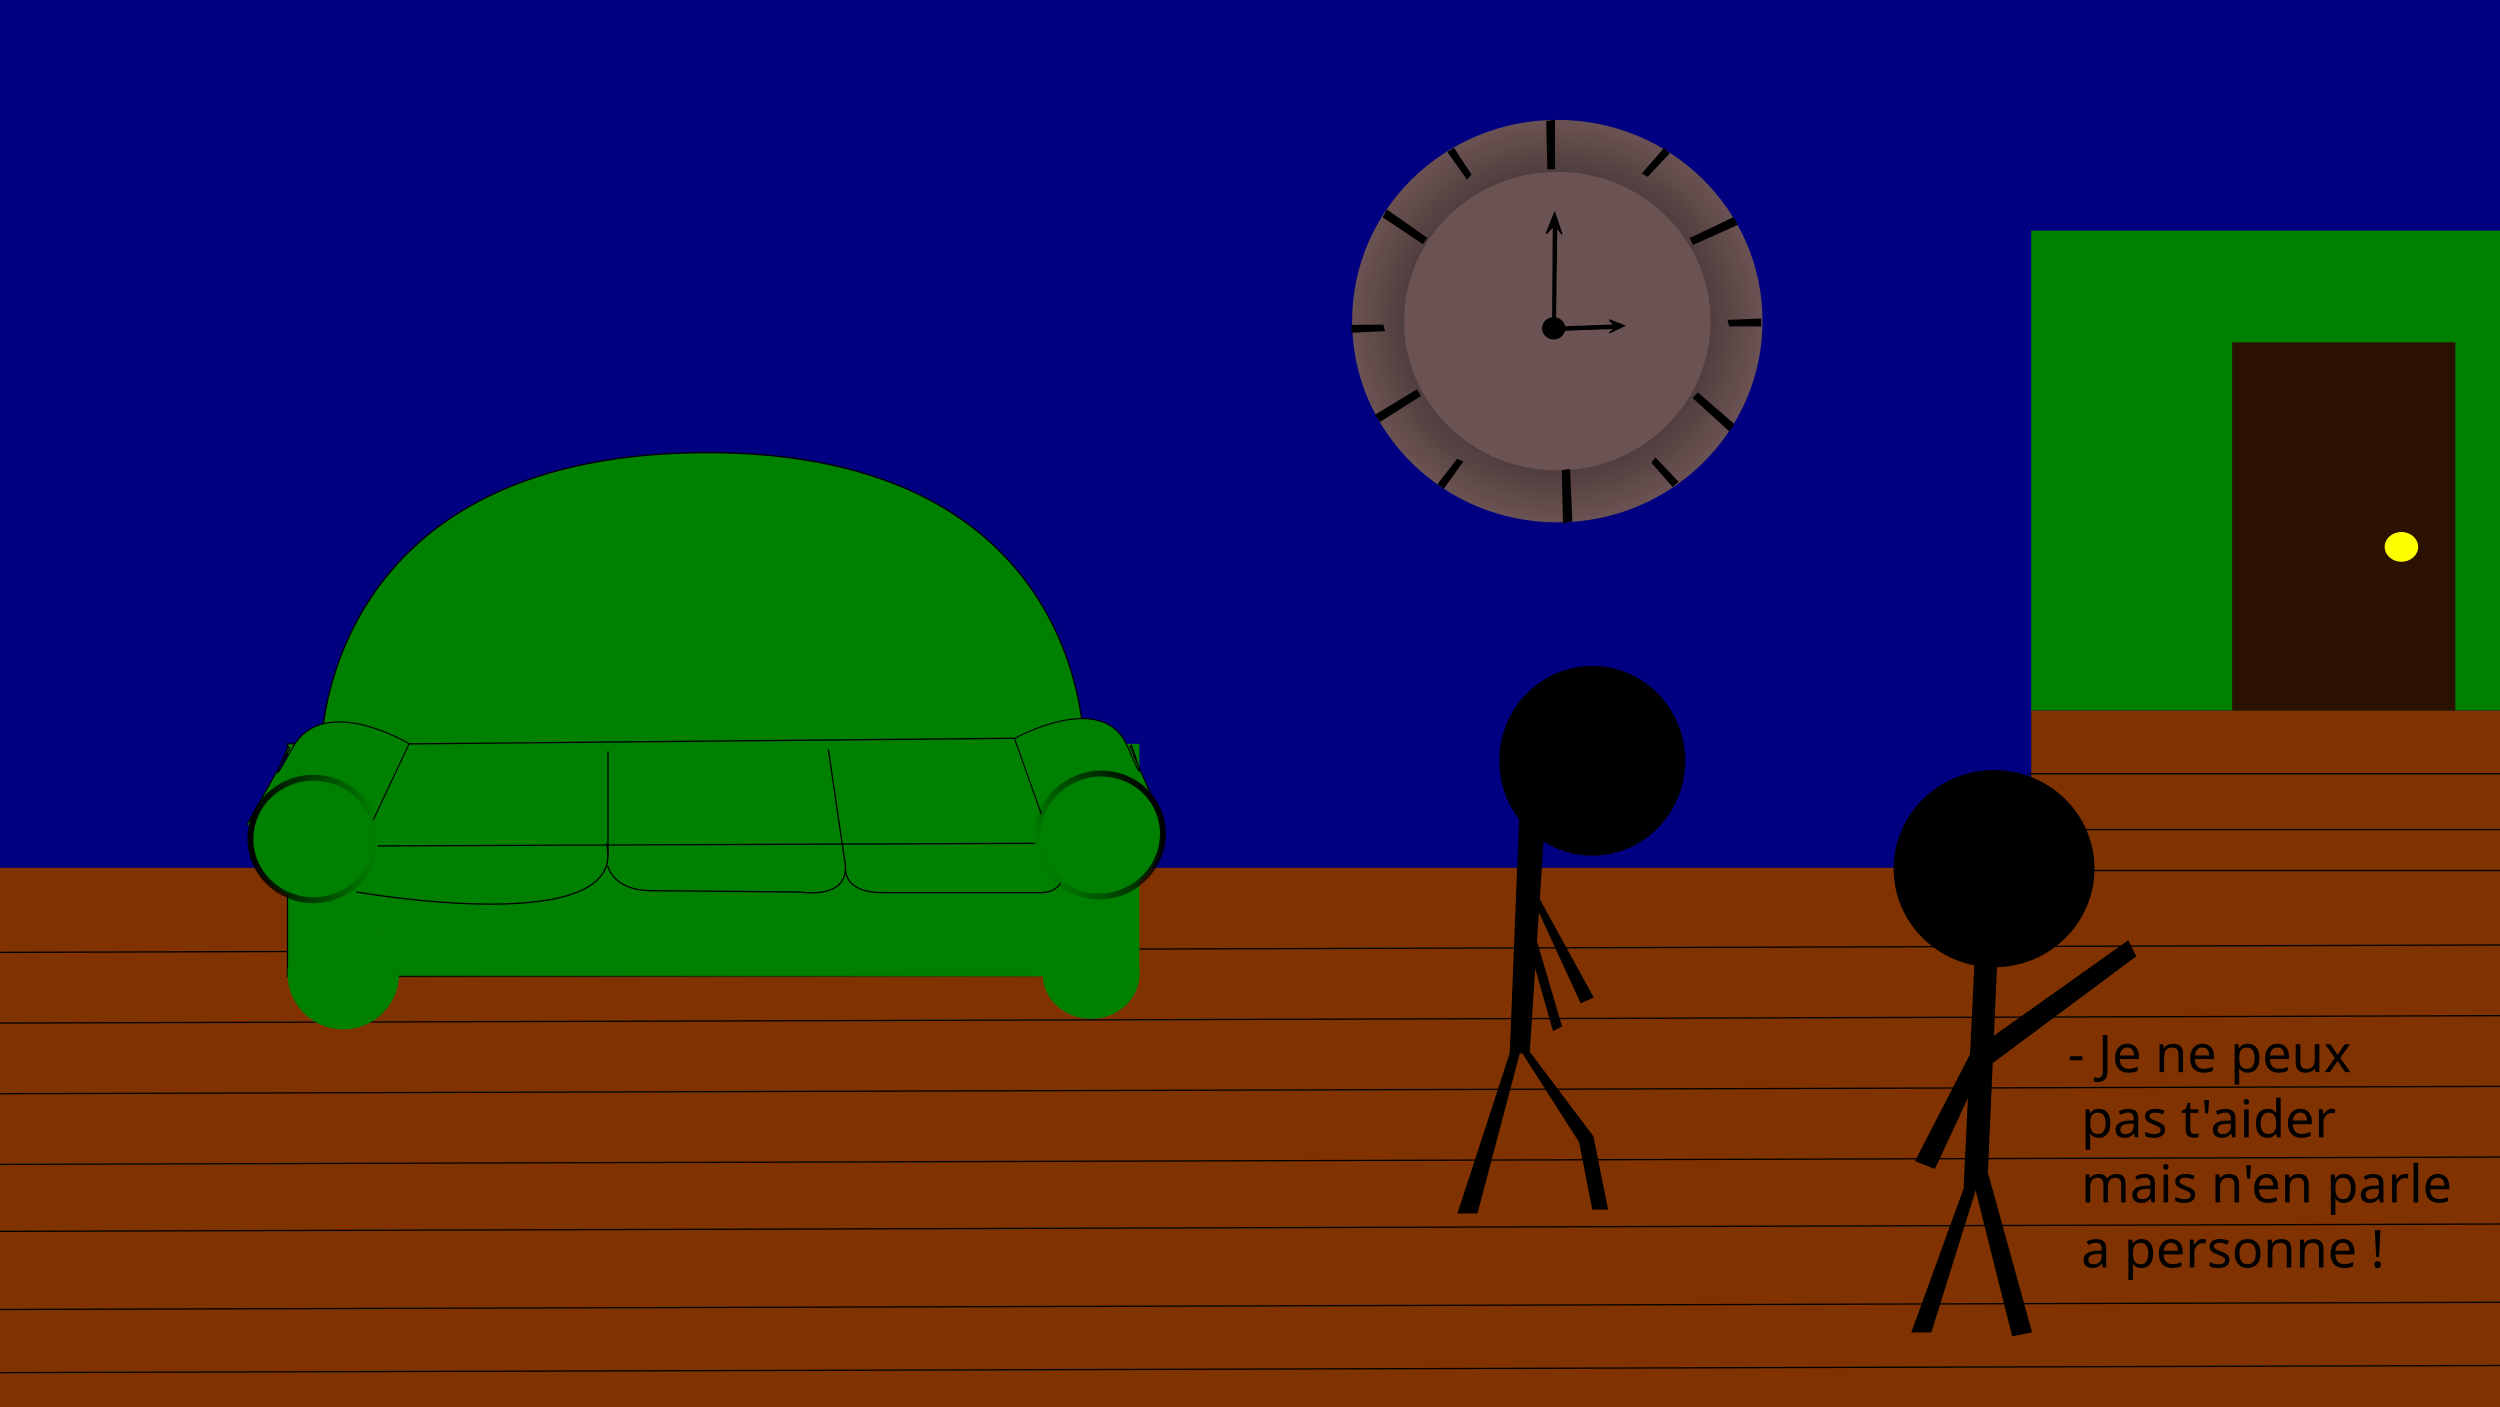
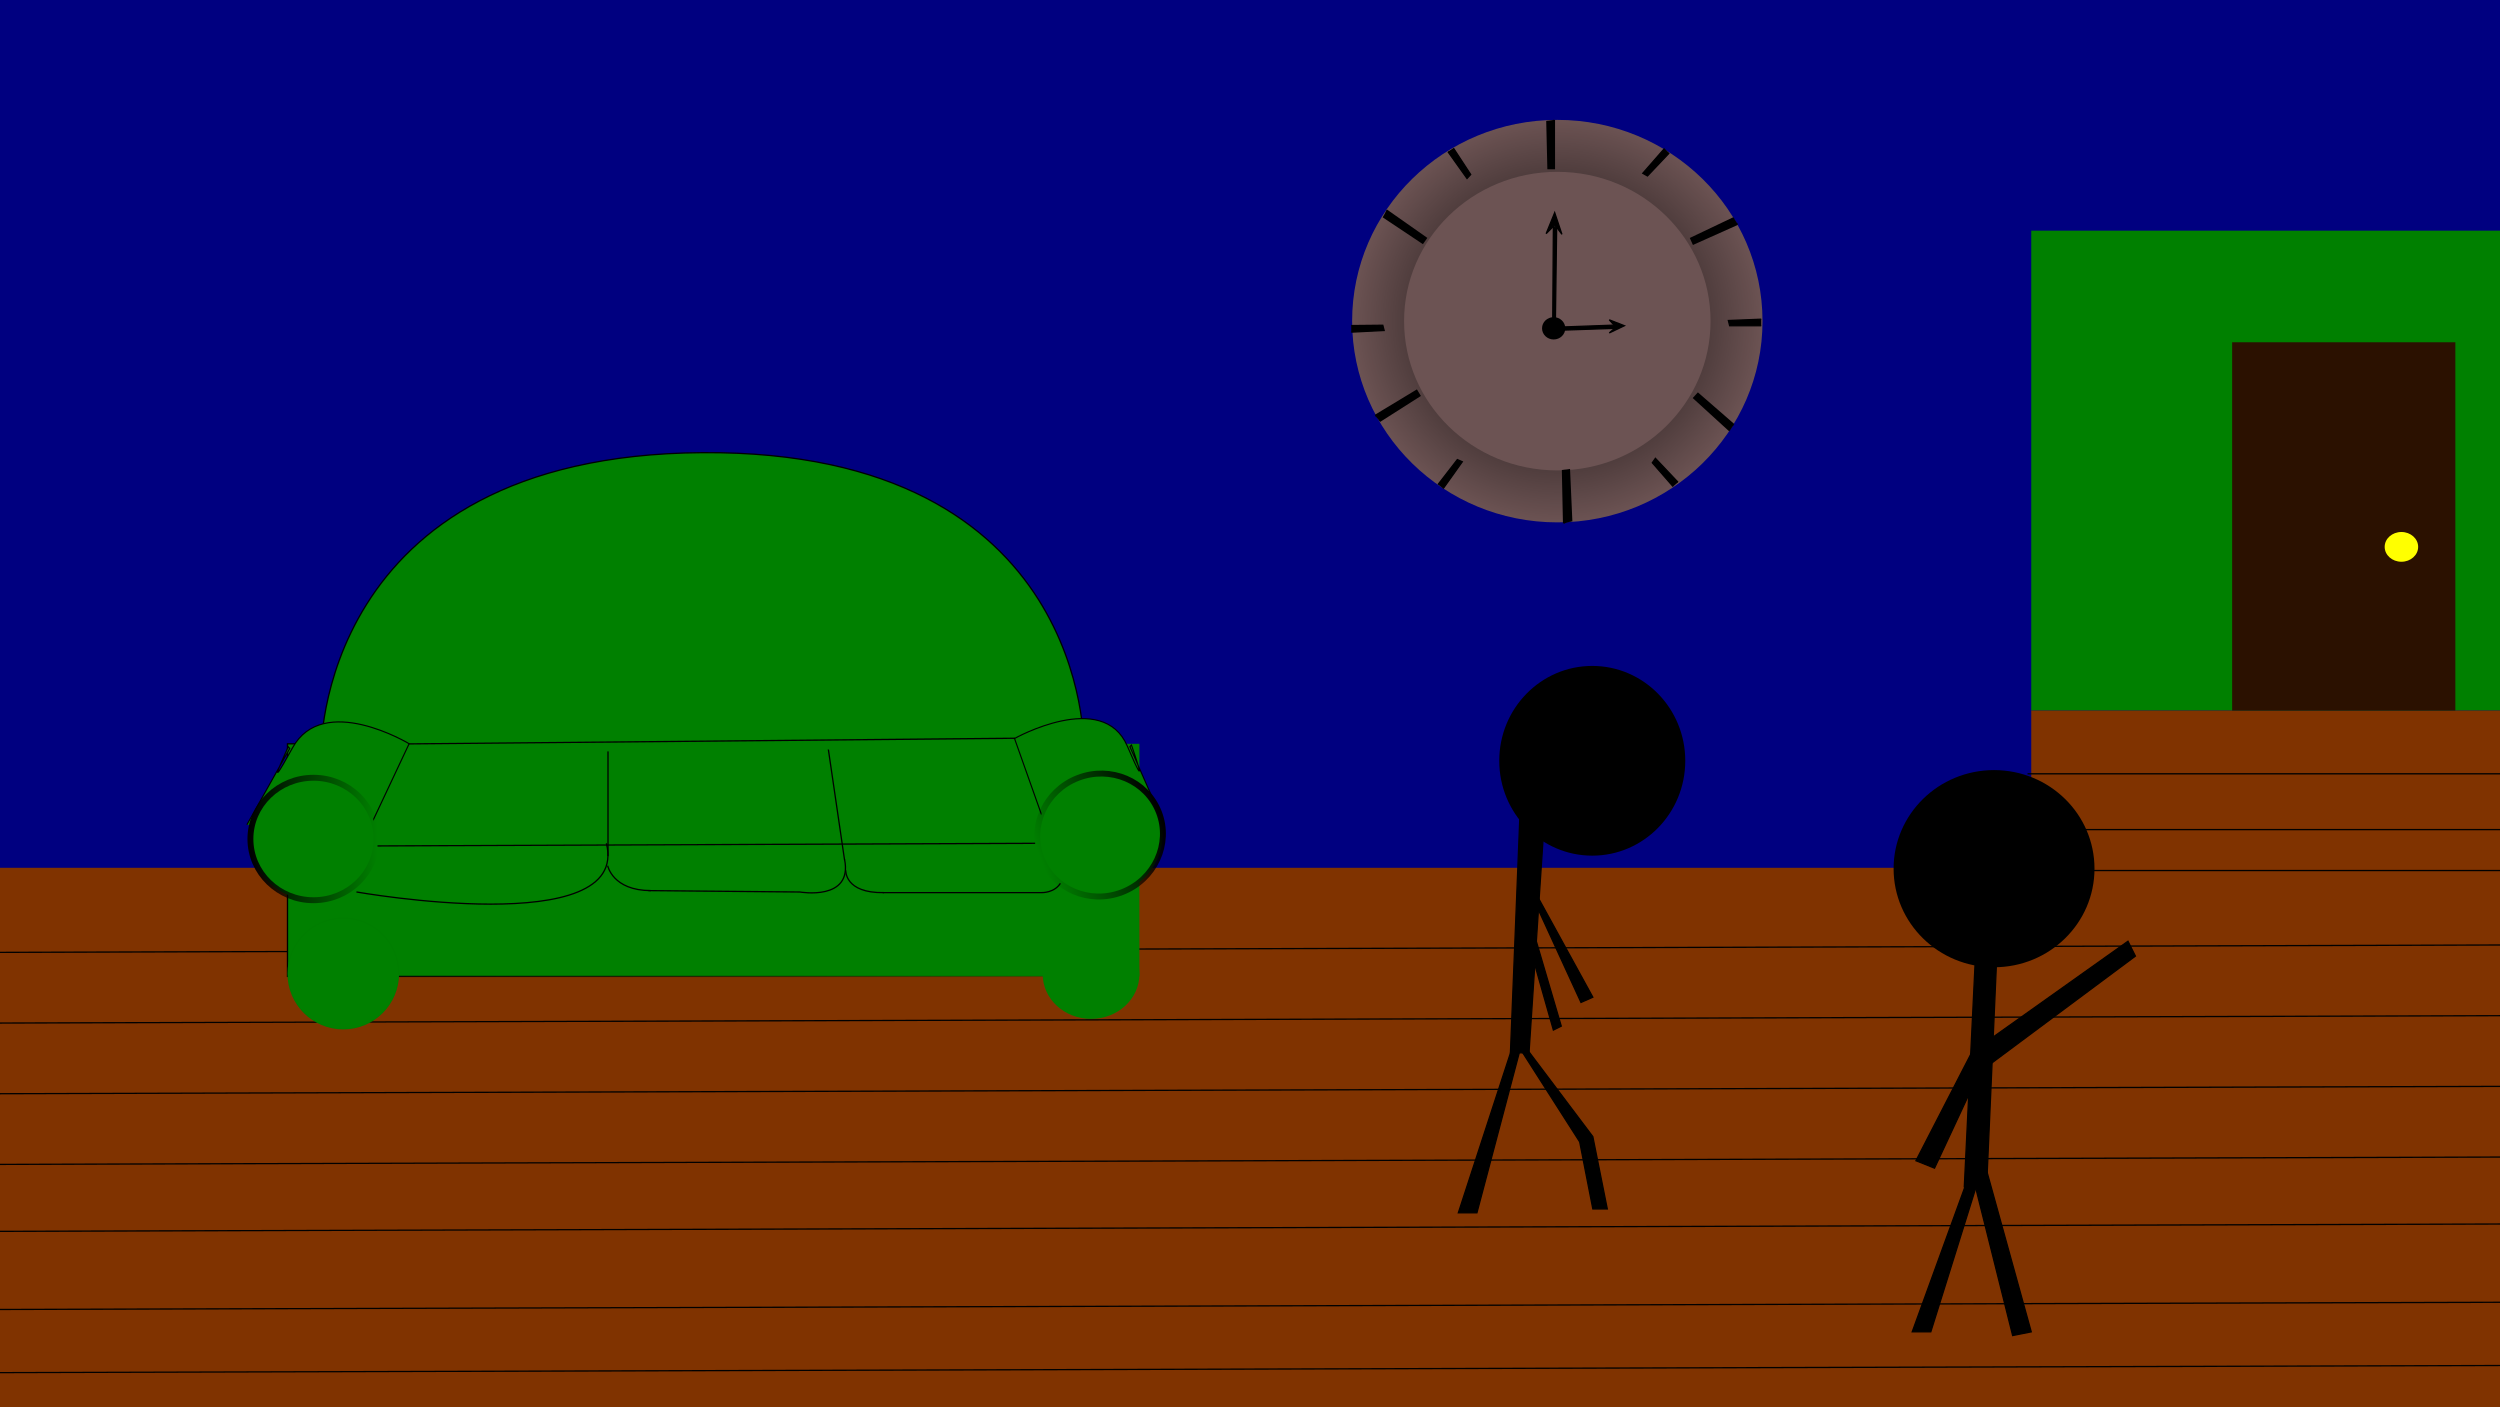
<svg xmlns="http://www.w3.org/2000/svg" xmlns:xlink="http://www.w3.org/1999/xlink" width="1920px" height="1080px" viewBox="0 0 1920 1080" version="1.1" id="SVGRoot">
  <defs id="defs7329">
    <linearGradient id="linearGradient951">
      <stop style="stop-color:#000000;stop-opacity:1;" offset="0" id="stop947" />
      <stop style="stop-color:#000000;stop-opacity:0;" offset="1" id="stop949" />
    </linearGradient>
    <linearGradient id="linearGradient7920">
      <stop style="stop-color:#000000;stop-opacity:1;" offset="0" id="stop7916" />
      <stop style="stop-color:#000000;stop-opacity:0;" offset="1" id="stop7918" />
    </linearGradient>
    <radialGradient xlink:href="#linearGradient7920" id="radialGradient7924" cx="300" cy="745.714" fx="300" fy="745.714" r="43.357" gradientUnits="userSpaceOnUse" gradientTransform="translate(-36.36549,2.020306)" />
    <linearGradient xlink:href="#linearGradient7920" id="linearGradient9431" x1="256.643" y1="675.714" x2="911.929" y2="675.714" gradientUnits="userSpaceOnUse" gradientTransform="matrix(0.999955,0,0,1.05975,-36.33922,-55.52605)" />
    <linearGradient xlink:href="#linearGradient7920" id="linearGradient9447" x1="-309.071" y1="700" x2="-228.071" y2="700" gradientUnits="userSpaceOnUse" gradientTransform="matrix(1.211306,0,0,1.266022,566.0996,-241.8702)" />
    <linearGradient xlink:href="#linearGradient7920" id="linearGradient26" gradientUnits="userSpaceOnUse" gradientTransform="matrix(1.211306,0,0,1.266022,-231.7232,-1788.853)" x1="-309.071" y1="700" x2="-228.071" y2="700" />
    <radialGradient xlink:href="#linearGradient951" id="radialGradient955" cx="1196.021" cy="246.624" fx="1196.021" fy="246.624" r="158.084" gradientTransform="matrix(1,0,0,0.9808301,0,4.72777)" gradientUnits="userSpaceOnUse" />
  </defs>
  <g id="layer1">
    <rect style="fill:#000080;fill-opacity:1" id="rect7345" width="1934.286" height="671.429" x="-2.168" y="-0.788" />
    <rect style="fill:#008000;fill-opacity:1" id="rect7347" width="371.429" height="368.571" x="1560" y="177.143" />
    <rect style="fill:#803300;fill-opacity:1" id="rect7349" width="374.286" height="122.857" x="1560" y="545.714" />
    <rect style="fill:#803300;fill-opacity:1" id="rect7351" width="1934.286" height="420" x="-5.452" y="666.467" />
    <rect style="fill:#2b1100;fill-opacity:1" id="rect7357" width="171.429" height="282.857" x="1714.286" y="262.857" />
    <ellipse style="fill:#ffff00;fill-opacity:1;stroke-width:0.655" id="path7359" cx="1844.286" cy="420" rx="12.857" ry="11.429" />
    <path style="fill:none;stroke:#000000;stroke-width:1px;stroke-linecap:butt;stroke-linejoin:miter;stroke-opacity:1" d="m 1557.143,594.286 h 377.143 v 42.857 H 1557.143 L 1560,668.571 h 371.429 v 57.143 L -2.857,731.429 v 54.286 L 1934.286,780 v 54.286 L -8.571,840 v 54.286 L 1937.143,888.571 1934.286,940 -11.429,945.714 v 60 L 1968.571,1000 v 48.571 L -40,1054.286" id="path7361" />
    <rect style="fill:#008000;fill-opacity:1;stroke:url(#linearGradient9431);stroke-width:1.029;stroke-opacity:1" id="rect7369" width="654.256" height="178.644" x="220.792" y="571.24" />
    <circle style="fill:#008000;fill-opacity:1;stroke:url(#radialGradient7924);stroke-opacity:1" id="path7371" cx="263.635" cy="747.735" r="42.857" />
    <ellipse style="fill:#008000;fill-opacity:1;stroke:none;stroke-opacity:1" id="path9423" cx="837.92" cy="748.225" rx="37.143" ry="34.286" />
    <path style="fill:#008000;stroke-width:0.179" d="" id="path48" />
    <path style="fill:#008000;stroke-width:0.179" d="m 805.53,603.968 c -0.366,-1.022 -0.376,-1.304 -0.061,-1.734 0.229,-0.314 0.28,-0.302 1.074,0.244 0.729,0.501 0.805,0.612 0.607,0.881 -0.763,1.038 -1.11,1.457 -1.206,1.457 -0.06,0 -0.247,-0.382 -0.414,-0.848 z" id="path54" />
    <path style="fill:none;stroke:#000000;stroke-width:1px;stroke-linecap:butt;stroke-linejoin:miter;stroke-opacity:1" d="m 313.992,571.309 479.988,-1.437" id="path66" />
    <path style="fill:none;stroke:#000000;stroke-width:1px;stroke-linecap:butt;stroke-linejoin:miter;stroke-opacity:1" d="m 273.751,685.03 c 0,0 211.122,37.376 191.929,-37.376" id="path70" />
    <path style="fill:none;stroke:#000000;stroke-width:1px;stroke-linecap:butt;stroke-linejoin:miter;stroke-opacity:1" d="M 466.943,657.504 V 571.641" id="path72" />
    <path style="fill:none;stroke:#000000;stroke-width:1px;stroke-linecap:butt;stroke-linejoin:miter;stroke-opacity:1" d="m 466.69,664.827 c 0,0 3.76,19.137 33.195,19.165" id="path74" />
    <path style="fill:none;stroke:#000000;stroke-width:1px;stroke-linecap:butt;stroke-linejoin:miter;stroke-opacity:1" d="m 497.92,683.988 116.429,1.071 c 0,0 40.714,7.143 34.286,-25" id="path76" />
    <path style="fill:none;stroke:#000000;stroke-width:1px;stroke-linecap:butt;stroke-linejoin:miter;stroke-opacity:1" d="M 648.635,660.595 635.42,570.417" id="path78" />
    <path style="fill:none;stroke:#000000;stroke-width:1px;stroke-linecap:butt;stroke-linejoin:miter;stroke-opacity:1" d="m 649.528,668.363 c 0,0 -1.01,17.678 29.294,17.173" id="path80" />
    <path style="fill:none;stroke:#000000;stroke-width:1px;stroke-linecap:butt;stroke-linejoin:miter;stroke-opacity:1" d="m 678.065,685.535 h 121.641 c 0,0 10.714,0.595 15.357,-8.333" id="path82" />
    <path style="fill:none;stroke:#000000;stroke-width:1px;stroke-linecap:butt;stroke-linejoin:miter;stroke-opacity:1" d="m 289.914,649.675 505.076,-2.02" id="path84" />
    <path style="fill:#008000;stroke:#000000;stroke-width:1px;stroke-linecap:butt;stroke-linejoin:miter;stroke-opacity:1" d="m 246.477,578.964 c 0,0 -4.041,-229.305 292.944,-231.325 296.985,-2.02 292.944,226.274 292.944,226.274" id="path86" />
    <path style="fill:#008000;stroke:#000000;stroke-width:0.891px;stroke-linecap:butt;stroke-linejoin:miter;stroke-opacity:1" d="m 189.605,633.389 32.895,-58.56 -1.095,-1.298 c 0,0 -20.404,43.803 3.22,0.86 23.625,-42.943 89.583,-3.214 89.583,-3.214 l -28.579,60.718 -0.802,5.08" id="path28" />
    <path id="path68" d="m 894.04,633.136 -26.27,-59.681 1.188,-1.27 c 0,0 15.574,44.522 -3.207,0.771 -18.782,-43.751 -86.599,-5.788 -86.599,-5.788 l 21.875,61.722 0.288,5.119" style="fill:#008000;stroke:#000000;stroke-width:0.88px;stroke-linecap:butt;stroke-linejoin:miter;stroke-opacity:1" />
    <ellipse ry="47.024" rx="48.452" cy="-902.637" cx="-557.045" id="ellipse24" style="opacity:1;fill:#008000;fill-opacity:1;stroke:url(#linearGradient26);stroke-width:4.538;stroke-miterlimit:4;stroke-dasharray:none;stroke-opacity:1" transform="rotate(158.8817)" />
    <ellipse style="opacity:1;fill:#008000;fill-opacity:1;stroke:url(#linearGradient9447);stroke-width:4.538;stroke-miterlimit:4;stroke-dasharray:none;stroke-opacity:1" id="path9439" cx="240.777" cy="644.345" rx="48.452" ry="47.024" />
    <path style="fill:none;stroke:#000000;stroke-width:1px;stroke-linecap:butt;stroke-linejoin:miter;stroke-opacity:1" d="m 314.17,571.309 465.415,-4.341" id="path88" />
    <ellipse style="fill:#6c5353;fill-opacity:1;stroke:url(#radialGradient955);stroke-width:79.8;stroke-miterlimit:4;stroke-dasharray:none" id="path90" cx="1196.021" cy="246.624" rx="157.584" ry="154.553" />
    <ellipse style="fill:#000000" id="path92" cx="1193.214" cy="252.143" rx="8.929" ry="8.571" />
    <path style="fill:#000000;stroke:#000000;stroke-width:1px;stroke-linecap:butt;stroke-linejoin:miter;stroke-opacity:1" d="m 1192.485,248.139 0.505,-73.741 h 2.525 l -1.01,75.761 z" id="path94" />
    <path style="fill:#000000;stroke:#000000;stroke-width:1px;stroke-linecap:butt;stroke-linejoin:miter;stroke-opacity:1" d="m 1187.434,179.449 6.061,-6.061 1.515,0.505 4.546,6.061 -5.556,-16.668 z" id="path96" />
    <path style="fill:#000000;stroke:#000000;stroke-width:1px;stroke-linecap:butt;stroke-linejoin:miter;stroke-opacity:1" d="m 1198.546,251.17 41.921,-1.515 -0.505,2.525 -44.447,1.515 z" id="path98" />
    <path style="fill:#000000;stroke:#000000;stroke-width:1px;stroke-linecap:butt;stroke-linejoin:miter;stroke-opacity:1" d="m 1235.922,245.614 4.041,4.546 v 2.02 l -4.041,3.536 11.617,-5.556 z" id="path100" />
    <path style="fill:#000000;stroke:#000000;stroke-width:1.588px;stroke-linecap:butt;stroke-linejoin:miter;stroke-opacity:1" d="m 1188.281,92.82 0.867,36.356 h 4.338 V 92.078" id="path102" />
    <path id="path104" d="m 1331.626,167.5 -32.83,15.642 1.772,3.959 33.862,-15.154" style="fill:#000000;stroke:#000000;stroke-width:1.588px;stroke-linecap:butt;stroke-linejoin:miter;stroke-opacity:1" />
    <path style="fill:#000000;stroke:#000000;stroke-width:1px;stroke-linecap:butt;stroke-linejoin:miter;stroke-opacity:1" d="m 1278.275,114.061 -16.631,19.031 3.628,2.045 16.67,-17.603" id="path106" />
    <path id="path108" d="m 1288.716,370.343 -17.366,-18.363 -2.38,3.418 15.94,18.267" style="fill:#000000;stroke:#000000;stroke-width:1px;stroke-linecap:butt;stroke-linejoin:miter;stroke-opacity:1" />
    <path style="fill:#000000;stroke:#000000;stroke-width:1px;stroke-linecap:butt;stroke-linejoin:miter;stroke-opacity:1" d="m 1352.621,245.133 -25.253,1.017 1.011,4.04 24.244,-0.006" id="path110" />
    <path id="path112" d="m 1037.796,255.086 25.242,-1.274 -1.052,-4.03 -24.242,0.253" style="fill:#000000;stroke:#000000;stroke-width:1px;stroke-linecap:butt;stroke-linejoin:miter;stroke-opacity:1" />
    <path style="fill:#000000;stroke:#000000;stroke-width:1px;stroke-linecap:butt;stroke-linejoin:miter;stroke-opacity:1" d="m 1108.388,375.214 14.661,-20.587 -3.813,-1.675 -14.841,19.17" id="path114" />
    <path id="path116" d="m 1112.01,116.499 14.668,20.582 2.829,-3.057 -13.27,-20.29" style="fill:#000000;stroke:#000000;stroke-width:1px;stroke-linecap:butt;stroke-linejoin:miter;stroke-opacity:1" />
    <path style="fill:#000000;stroke:#000000;stroke-width:1.588px;stroke-linecap:butt;stroke-linejoin:miter;stroke-opacity:1" d="m 1331.474,326.3 -27.44,-23.865 -2.924,3.204 27.404,25.006" id="path118" />
    <path style="fill:#000000;stroke:#000000;stroke-width:1.712px;stroke-linecap:butt;stroke-linejoin:miter;stroke-opacity:1" d="m 1206.731,400.447 -1.749,-39.329 -4.629,0.601 0.84,40.254" id="path120" />
    <path id="path126" d="m 1059.505,323.379 30.67,-19.541 -2.243,-3.713 -31.754,19.182" style="fill:#000000;stroke:#000000;stroke-width:1.588px;stroke-linecap:butt;stroke-linejoin:miter;stroke-opacity:1" />
    <path id="path128" d="m 1062.347,166.265 30.252,20.183 2.493,-3.55 -30.36,-21.319" style="fill:#000000;stroke:#000000;stroke-width:1.588px;stroke-linecap:butt;stroke-linejoin:miter;stroke-opacity:1" />
    <ellipse style="fill:#000000;fill-opacity:1;stroke-width:79.8;stroke-miterlimit:4;stroke-dasharray:none" id="path957" cx="1531.428" cy="667.143" rx="77.143" ry="75.714" />
    <path style="fill:#000000;stroke:#000000;stroke-width:1px;stroke-linecap:butt;stroke-linejoin:miter;stroke-opacity:1" d="m 1517.143,734.286 -8.571,177.143 h 17.143 l 8.572,-194.286 z" id="path959" />
    <path style="fill:#000000;stroke:#000000;stroke-width:1px;stroke-linecap:butt;stroke-linejoin:miter;stroke-opacity:1" d="m 1514.286,897.143 -45.714,125.714 h 14.286 l 42.857,-137.143 z" id="path961" />
    <path style="fill:#000000;stroke:#000000;stroke-width:1px;stroke-linecap:butt;stroke-linejoin:miter;stroke-opacity:1" d="m 1517.143,911.429 28.571,114.286 14.286,-2.857 -37.143,-134.286 z" id="path963" />
    <path style="fill:#000000;stroke:#000000;stroke-width:1px;stroke-linecap:butt;stroke-linejoin:miter;stroke-opacity:1" d="m 1525.714,800 108.571,-77.143 5.714,11.429 -122.857,91.429 z" id="path965" />
    <path style="fill:#000000;stroke:#000000;stroke-width:1px;stroke-linecap:butt;stroke-linejoin:miter;stroke-opacity:1" d="m 1520,797.143 -48.571,94.286 14.286,5.714 40,-85.714 z" id="path967" />
    <ellipse style="fill:#000000;fill-opacity:1;stroke-width:79.8;stroke-miterlimit:4;stroke-dasharray:none" id="path969" cx="1222.857" cy="584.286" rx="71.429" ry="72.857" />
    <path style="fill:#000000;stroke:#000000;stroke-width:1px;stroke-linecap:butt;stroke-linejoin:miter;stroke-opacity:1" d="M 1168.571,594.286 1160,808.571 h 14.286 l 14.286,-217.143 z" id="path971" />
    <path style="fill:#000000;stroke:#000000;stroke-width:1px;stroke-linecap:butt;stroke-linejoin:miter;stroke-opacity:1" d="M 1162.857,800 1120,931.429 h 14.286 l 35.714,-135 z" id="path973" />
    <path style="fill:#000000;stroke:#000000;stroke-width:1px;stroke-linecap:butt;stroke-linejoin:miter;stroke-opacity:1" d="m 1172.143,805 51.152,67.919 11.112,55.558 h -11.112 l -10.101,-51.518 -46.467,-72.731 z" id="path975" />
    <path style="fill:#000000;stroke:#000000;stroke-width:1px;stroke-linecap:butt;stroke-linejoin:miter;stroke-opacity:1" d="m 1179.858,695.132 34.345,74.751 9.091,-4.041 -45.457,-82.833 z" id="path977" />
    <path style="fill:#000000;stroke:#000000;stroke-width:1px;stroke-linecap:butt;stroke-linejoin:miter;stroke-opacity:1" d="m 1173.797,702.203 c 25.254,85.863 25.254,85.863 25.254,85.863 l -6.061,3.03 -21.213,-74.751 z" id="path981" />
-     <text xml:space="preserve" style="font-style:normal;font-weight:normal;font-size:40px;line-height:1.25;font-family:sans-serif;letter-spacing:0px;word-spacing:0px;fill:#000000;fill-opacity:1;stroke:none" x="1587.96" y="823.421" id="text989">
-       <tspan id="tspan987" x="1587.96" y="823.421">- Je ne peux </tspan>
-       <tspan x="1587.96" y="873.421" id="tspan991"> pas t'aider </tspan>
-       <tspan x="1587.96" y="923.421" id="tspan997"> mais n'en parle</tspan>
-       <tspan x="1587.96" y="973.421" id="tspan1007"> a personne !</tspan>
-     </text>
  </g>
</svg>
